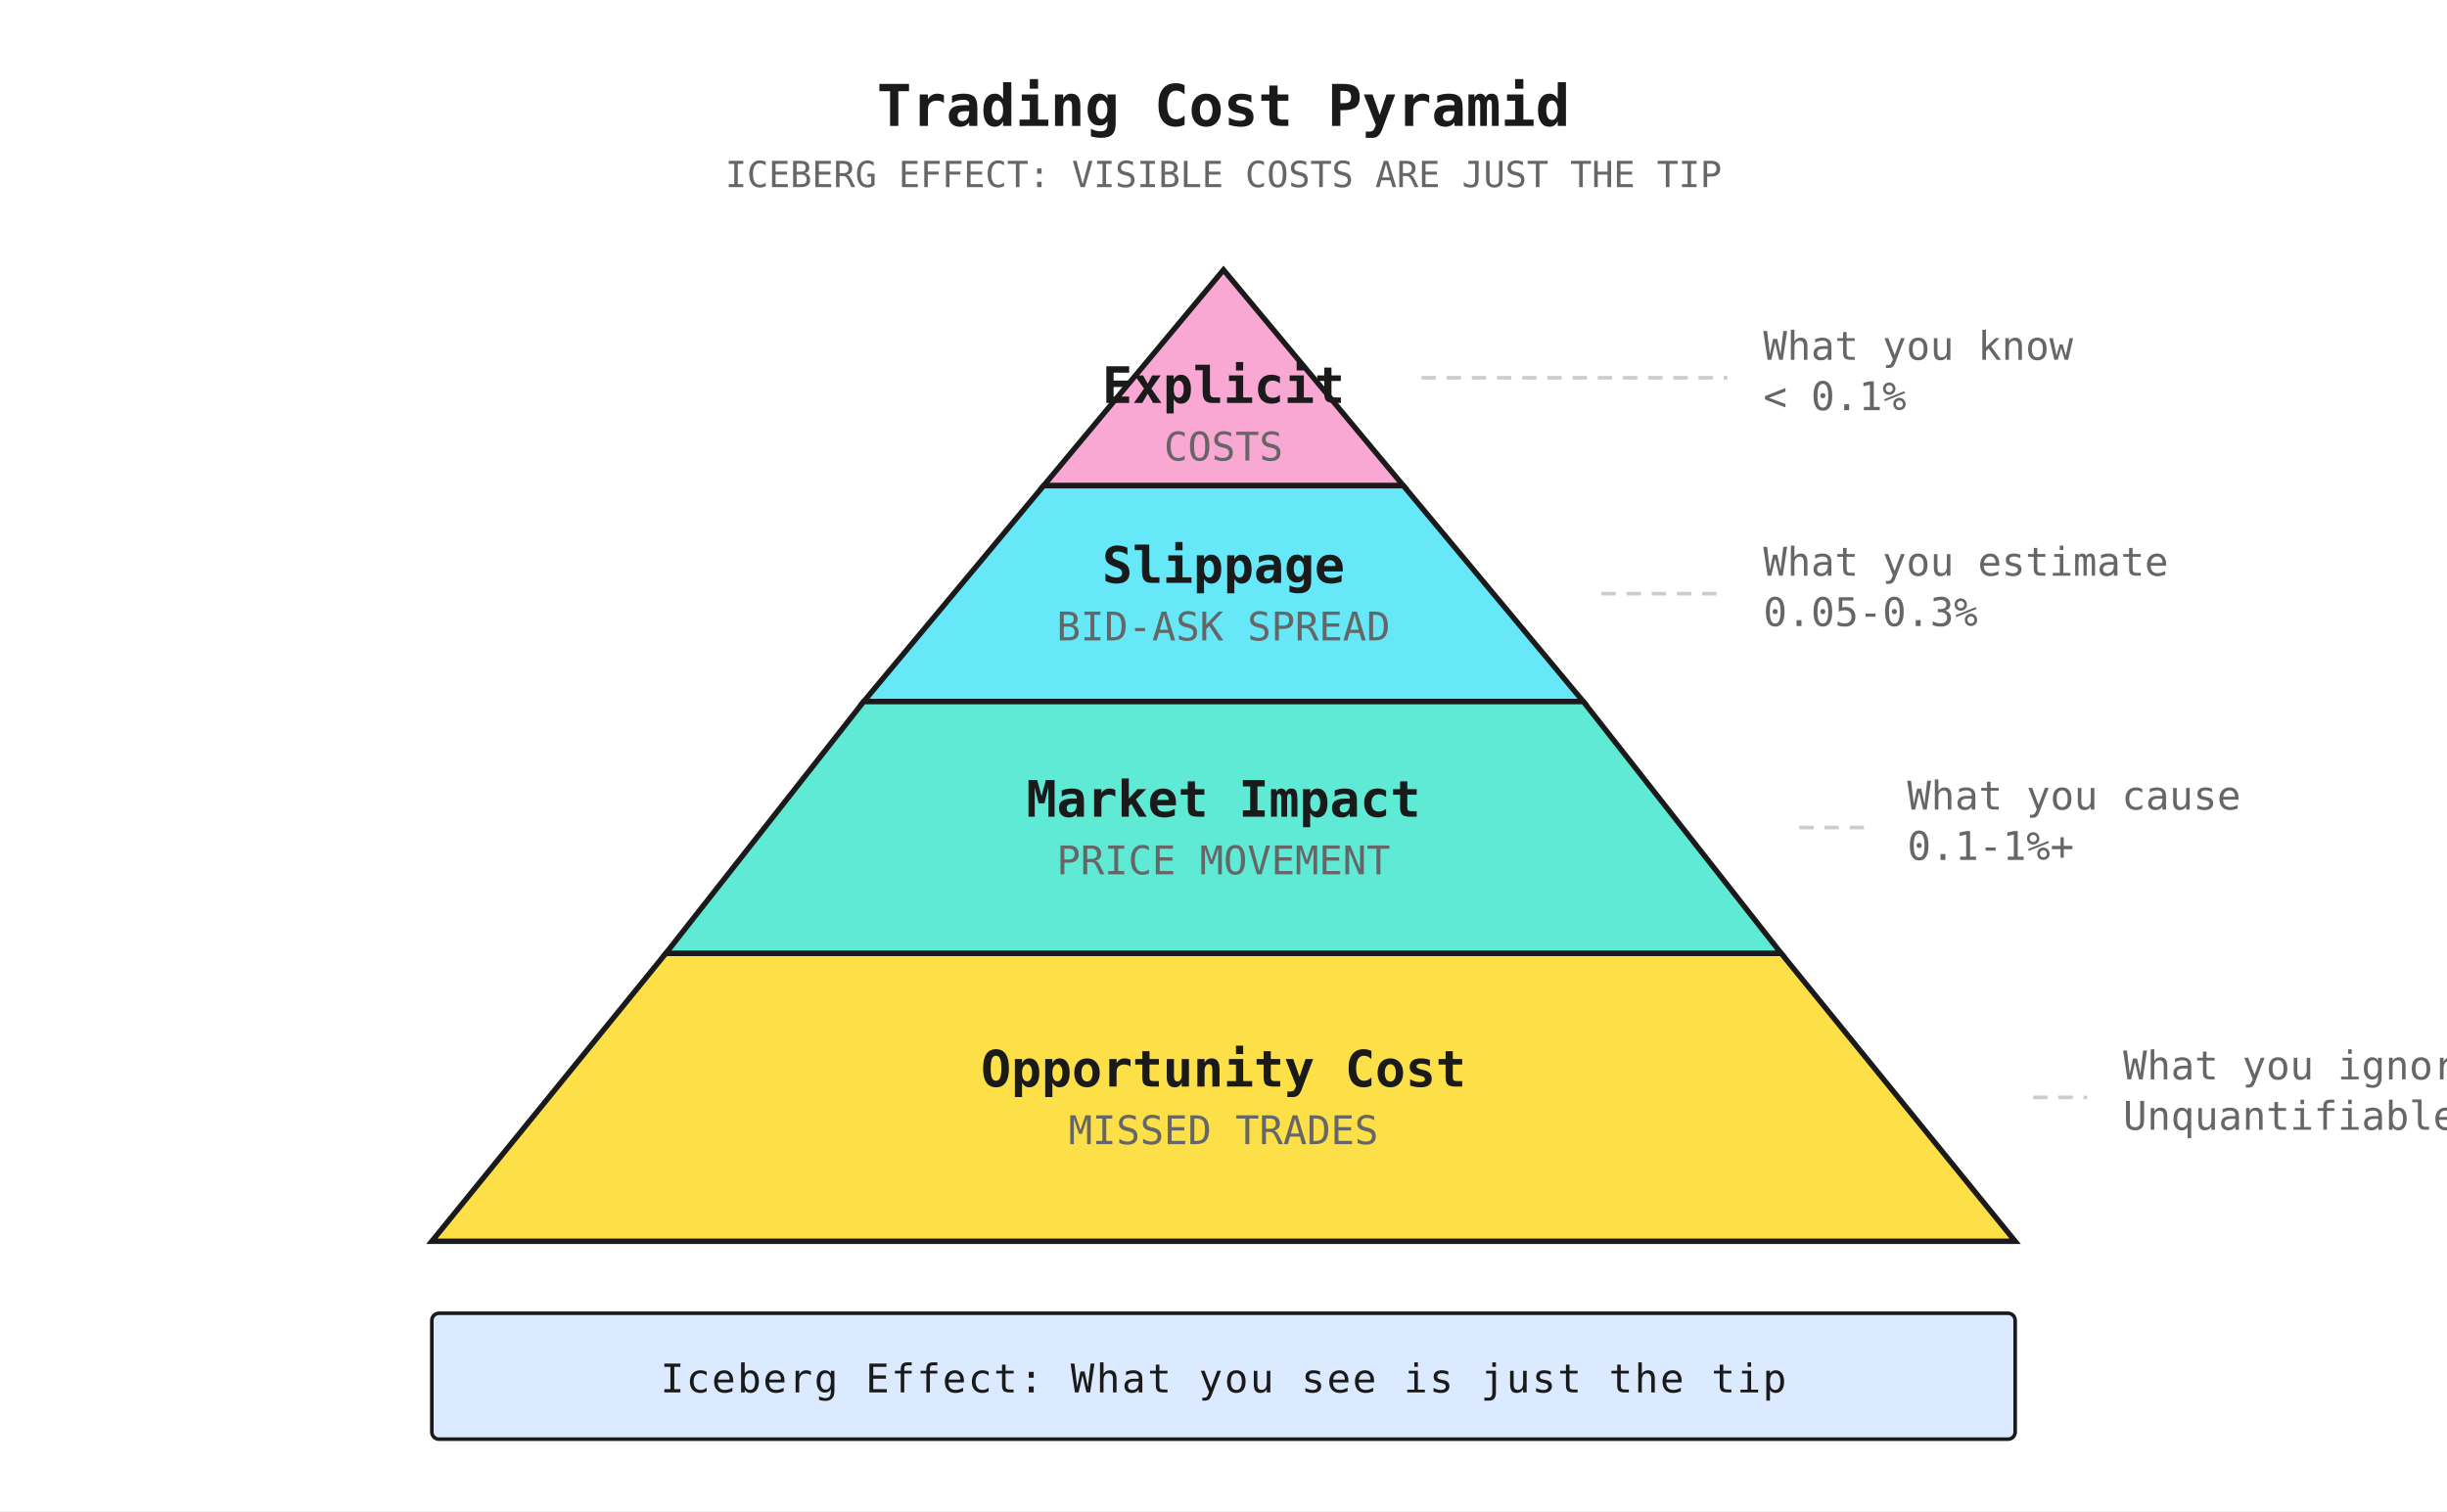
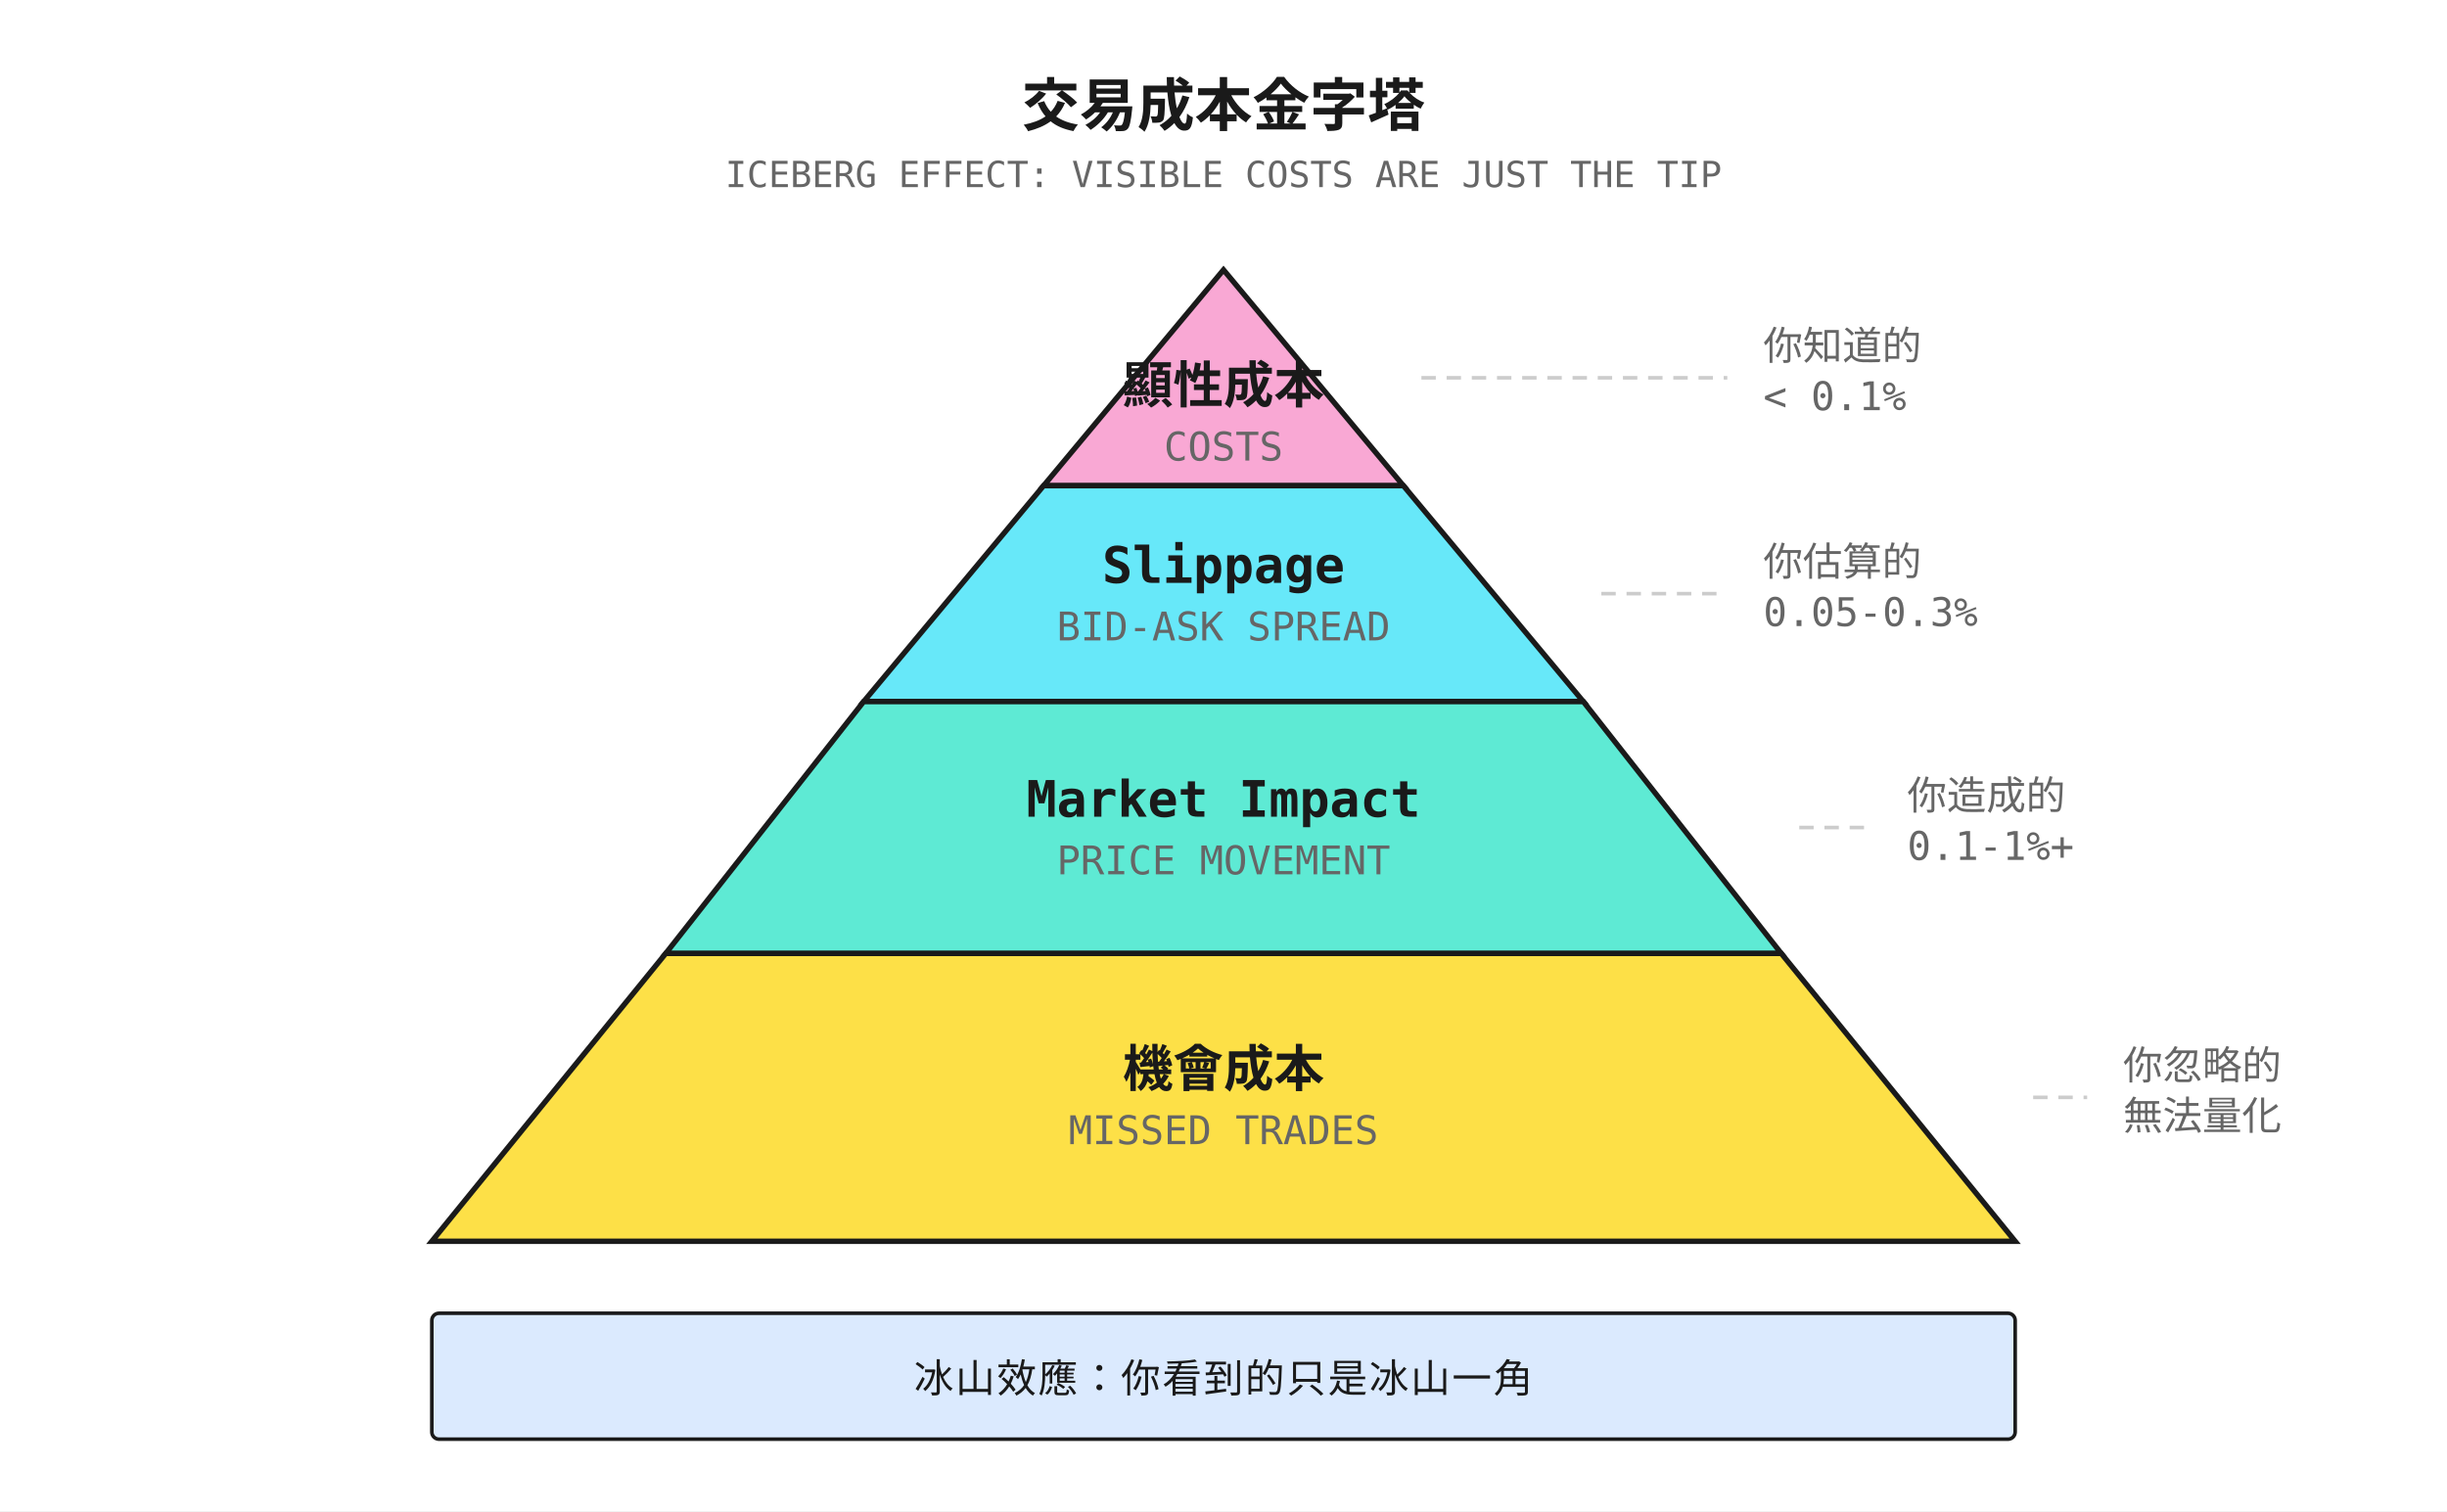
<svg xmlns="http://www.w3.org/2000/svg" viewBox="0 0 680 420">
  <defs>
    <style>
-       .label { font: 500 11px 'SF Mono', 'Menlo', 'Monaco', monospace; fill: #1a1a1a; text-anchor: middle; letter-spacing: 0.5px; }
-       .label-small { font: 400 10px 'SF Mono', 'Menlo', 'Monaco', monospace; fill: #666; text-anchor: middle; }
-       .box-text { font: 600 14px 'SF Mono', 'Menlo', 'Monaco', monospace; fill: #1a1a1a; text-anchor: middle; }
-       .box-text-en { font: 500 11px 'SF Mono', 'Menlo', 'Monaco', monospace; fill: #666; text-anchor: middle; }
-       .note-text { font: 400 11px 'SF Mono', 'Menlo', 'Monaco', monospace; fill: #666; text-anchor: start; }
-       .title { font: 600 16px 'SF Mono', 'Menlo', 'Monaco', monospace; fill: #1a1a1a; text-anchor: middle; }
+       .label { font: 500 11px 'SF Mono', 'Menlo', 'Monaco', monospace, 'PingFang HK', 'Noto Sans HK'; fill: #1a1a1a; text-anchor: middle; letter-spacing: 0.5px; }
+       .label-small { font: 400 10px 'SF Mono', 'Menlo', 'Monaco', monospace, 'PingFang HK', 'Noto Sans HK'; fill: #666; text-anchor: middle; }
+       .box-text { font: 600 14px 'SF Mono', 'Menlo', 'Monaco', monospace, 'PingFang HK', 'Noto Sans HK'; fill: #1a1a1a; text-anchor: middle; }
+       .box-text-en { font: 500 11px 'SF Mono', 'Menlo', 'Monaco', monospace, 'PingFang HK', 'Noto Sans HK'; fill: #666; text-anchor: middle; }
+       .note-text { font: 400 11px 'SF Mono', 'Menlo', 'Monaco', monospace, 'PingFang HK', 'Noto Sans HK'; fill: #666; text-anchor: start; }
+       .title { font: 600 16px 'SF Mono', 'Menlo', 'Monaco', monospace, 'PingFang HK', 'Noto Sans HK'; fill: #1a1a1a; text-anchor: middle; }
    </style>
  </defs>
  <rect width="680" height="420" fill="#fff" />
-   <text x="340" y="35" class="title">Trading Cost Pyramid</text>
+   <text x="340" y="35" class="title">交易成本金字塔</text>
  <text x="340" y="52" class="label-small">ICEBERG EFFECT: VISIBLE COSTS ARE JUST THE TIP</text>
  <polygon points="340,75 290,135 390,135" fill="#f9a8d4" stroke="#1a1a1a" stroke-width="1.5" />
-   <text x="340" y="112" class="box-text">Explicit</text>
+   <text x="340" y="112" class="box-text">顯性成本</text>
  <text x="340" y="128" class="box-text-en">COSTS</text>
  <polygon points="290,135 240,195 440,195 390,135" fill="#67e8f9" stroke="#1a1a1a" stroke-width="1.5" />
  <text x="340" y="162" class="box-text">Slippage</text>
  <text x="340" y="178" class="box-text-en">BID-ASK SPREAD</text>
  <polygon points="240,195 185,265 495,265 440,195" fill="#5eead4" stroke="#1a1a1a" stroke-width="1.5" />
  <text x="340" y="227" class="box-text">Market Impact</text>
  <text x="340" y="243" class="box-text-en">PRICE MOVEMENT</text>
  <polygon points="185,265 120,345 560,345 495,265" fill="#fde047" stroke="#1a1a1a" stroke-width="1.5" />
-   <text x="340" y="302" class="box-text">Opportunity Cost</text>
+   <text x="340" y="302" class="box-text">機會成本</text>
  <text x="340" y="318" class="box-text-en">MISSED TRADES</text>
  <line x1="395" y1="105" x2="480" y2="105" stroke="#ccc" stroke-width="1" stroke-dasharray="4,3" />
-   <text x="490" y="100" class="note-text">What you know</text>
+   <text x="490" y="100" class="note-text">你知道的</text>
  <text x="490" y="114" class="note-text">&lt; 0.1%</text>
  <line x1="445" y1="165" x2="480" y2="165" stroke="#ccc" stroke-width="1" stroke-dasharray="4,3" />
-   <text x="490" y="160" class="note-text">What you estimate</text>
+   <text x="490" y="160" class="note-text">你估算的</text>
  <text x="490" y="174" class="note-text">0.05-0.3%</text>
  <line x1="500" y1="230" x2="520" y2="230" stroke="#ccc" stroke-width="1" stroke-dasharray="4,3" />
-   <text x="530" y="225" class="note-text">What you cause</text>
+   <text x="530" y="225" class="note-text">你造成的</text>
  <text x="530" y="239" class="note-text">0.1-1%+</text>
  <line x1="565" y1="305" x2="580" y2="305" stroke="#ccc" stroke-width="1" stroke-dasharray="4,3" />
-   <text x="590" y="300" class="note-text">What you ignore</text>
-   <text x="590" y="314" class="note-text">Unquantifiable</text>
+   <text x="590" y="300" class="note-text">你忽略的</text>
+   <text x="590" y="314" class="note-text">無法量化</text>
  <rect x="120" y="365" width="440" height="35" fill="#dbeafe" stroke="#1a1a1a" stroke-width="1" rx="2" />
-   <text x="340" y="387" class="label">Iceberg Effect: What you see is just the tip</text>
+   <text x="340" y="387" class="label">冰山效應：你看到的只是冰山一角</text>
</svg>
